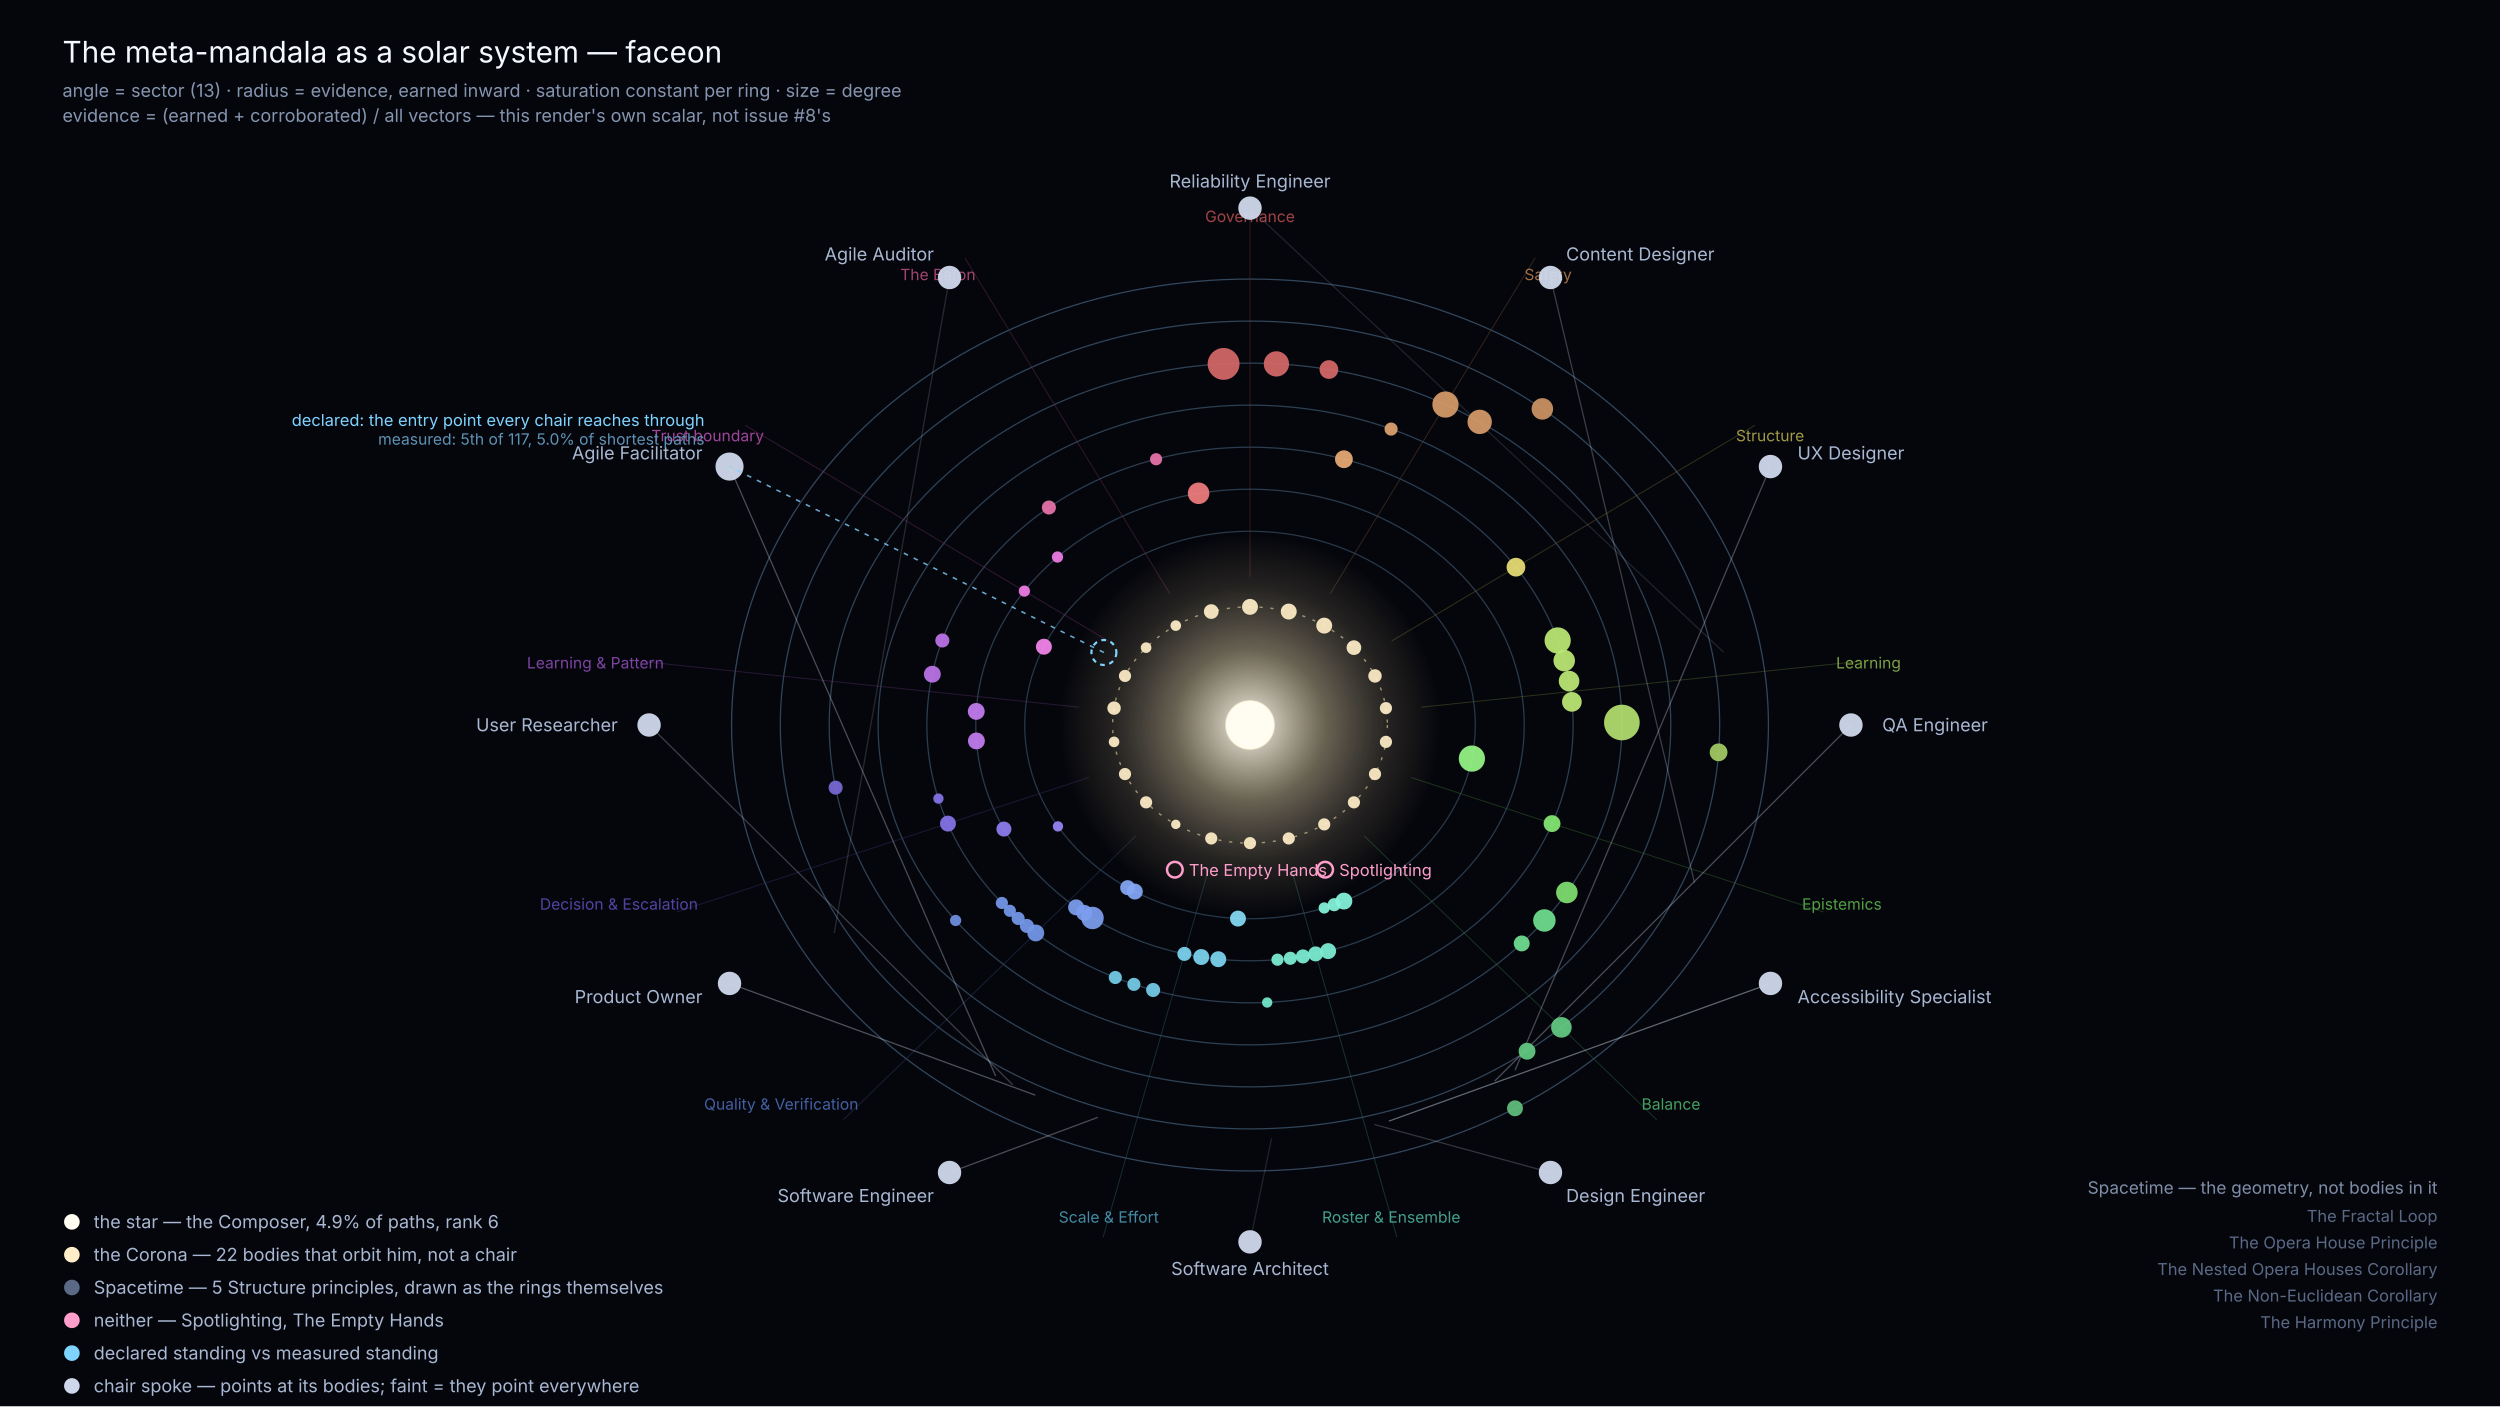
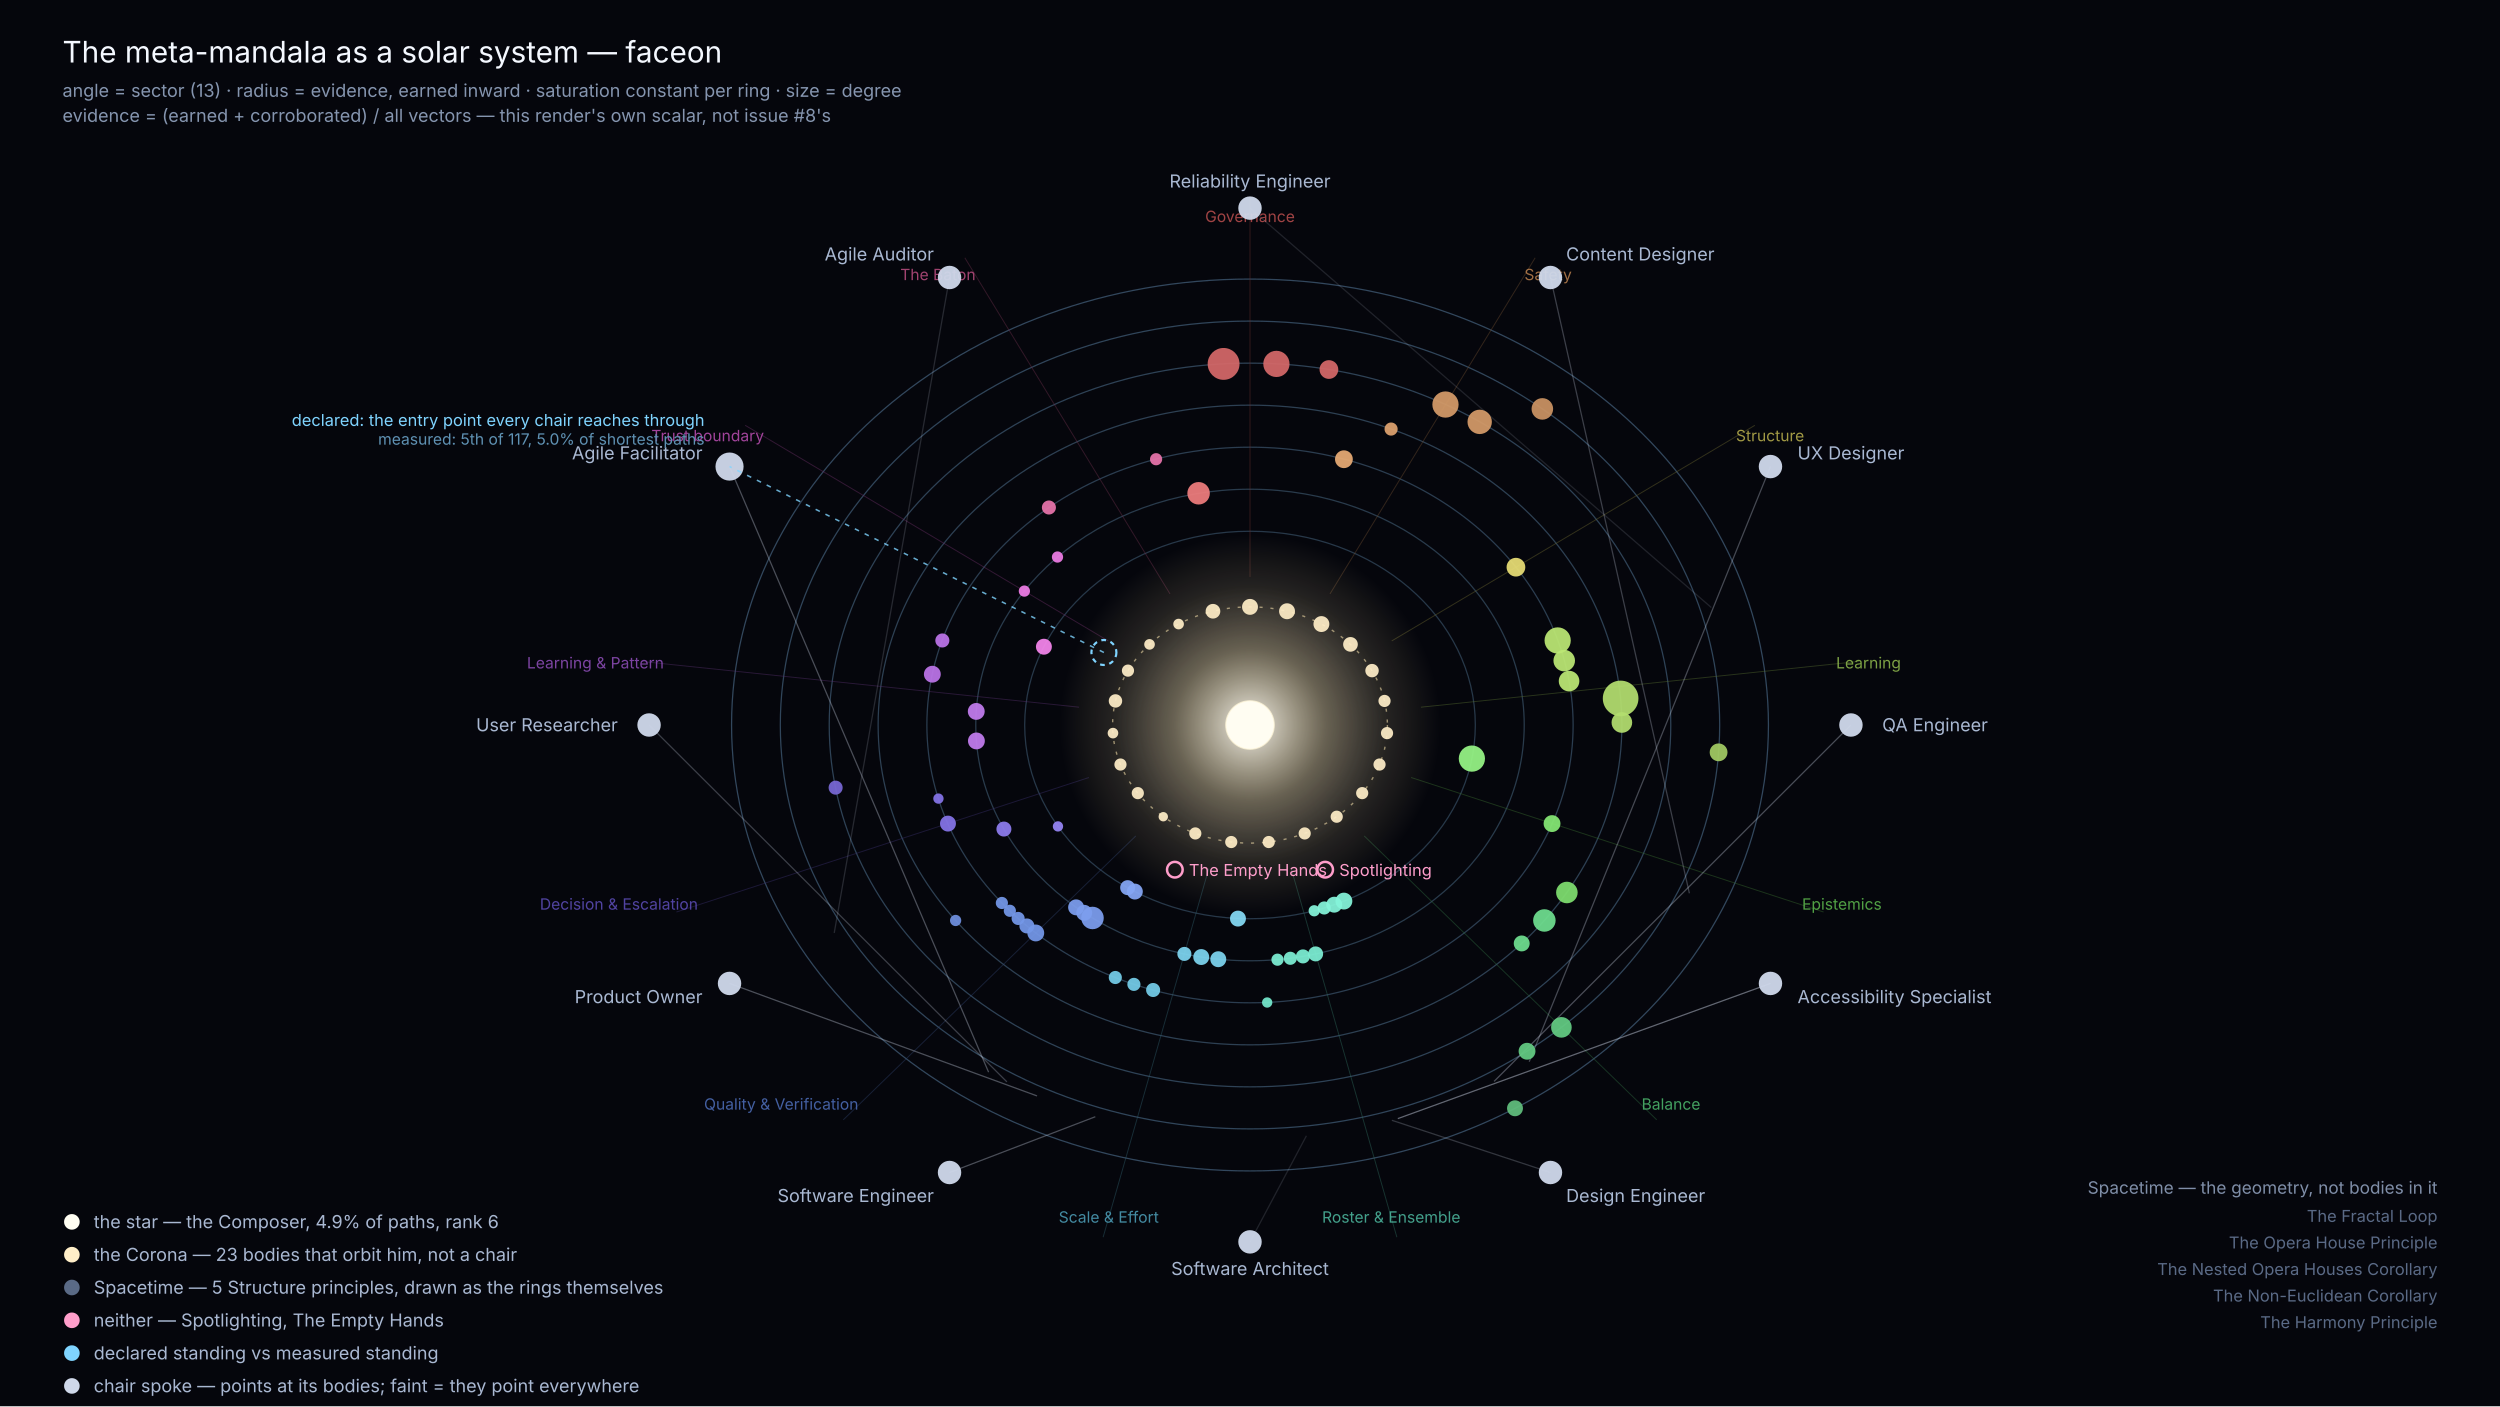
<svg xmlns="http://www.w3.org/2000/svg" width="1600" height="900" viewBox="0 0 1600 900" font-family="Inter, Helvetica, Arial, sans-serif">
  <defs>
    <radialGradient id="starGlow">
      <stop offset="0" stop-color="#fffdf4" stop-opacity=".95" />
      <stop offset=".55" stop-color="#ffeec0" stop-opacity=".35" />
      <stop offset="1" stop-color="#ffeec0" stop-opacity="0" />
    </radialGradient>
    <radialGradient id="coronaBand">
      <stop offset="0" stop-color="#ffe9b0" stop-opacity="0" />
      <stop offset=".72" stop-color="#ffe9b0" stop-opacity=".13" />
      <stop offset="1" stop-color="#ffe9b0" stop-opacity="0" />
    </radialGradient>
    <radialGradient id="vignette">
      <stop offset=".55" stop-color="#05070e" stop-opacity="0" />
      <stop offset="1" stop-color="#05070e" stop-opacity="0" />
    </radialGradient>
  </defs>
  <rect width="1600" height="900" fill="#05060c" />
  <g id="spacetime">
    <ellipse cx="800" cy="464" rx="144.2" ry="124.0" fill="none" stroke="hsl(210 30% 22%)" stroke-width="0.8" />
    <ellipse cx="800" cy="464" rx="175.5" ry="150.9" fill="none" stroke="hsl(210 30% 23%)" stroke-width="0.8" />
    <ellipse cx="800" cy="464" rx="206.8" ry="177.8" fill="none" stroke="hsl(210 30% 24%)" stroke-width="0.8" />
    <ellipse cx="800" cy="464" rx="238.0" ry="204.7" fill="none" stroke="hsl(210 30% 25%)" stroke-width="0.8" />
    <ellipse cx="800" cy="464" rx="269.3" ry="231.6" fill="none" stroke="hsl(210 30% 26%)" stroke-width="0.8" />
    <ellipse cx="800" cy="464" rx="300.6" ry="258.5" fill="none" stroke="hsl(210 30% 27%)" stroke-width="0.8" />
    <ellipse cx="800" cy="464" rx="331.8" ry="285.4" fill="none" stroke="hsl(210 30% 28%)" stroke-width="0.8" />
    <line x1="800.0" y1="369.2" x2="800.0" y2="126.4" stroke="hsl(0 40% 30%)" stroke-width=".6" opacity=".45" />
    <line x1="851.2" y1="380.1" x2="982.5" y2="165.0" stroke="hsl(28 40% 30%)" stroke-width=".6" opacity=".45" />
    <line x1="890.7" y1="410.2" x2="1123.1" y2="272.2" stroke="hsl(55 40% 30%)" stroke-width=".6" opacity=".45" />
    <line x1="909.4" y1="452.6" x2="1189.7" y2="423.3" stroke="hsl(83 40% 30%)" stroke-width=".6" opacity=".45" />
    <line x1="903.1" y1="497.6" x2="1167.1" y2="583.7" stroke="hsl(111 40% 30%)" stroke-width=".6" opacity=".45" />
    <line x1="873.1" y1="535.0" x2="1060.3" y2="716.7" stroke="hsl(138 40% 30%)" stroke-width=".6" opacity=".45" />
    <line x1="826.4" y1="556.0" x2="894.0" y2="791.8" stroke="hsl(166 40% 30%)" stroke-width=".6" opacity=".45" />
    <line x1="773.6" y1="556.0" x2="706.0" y2="791.8" stroke="hsl(194 40% 30%)" stroke-width=".6" opacity=".45" />
    <line x1="726.9" y1="535.0" x2="539.7" y2="716.7" stroke="hsl(222 40% 30%)" stroke-width=".6" opacity=".45" />
    <line x1="696.9" y1="497.6" x2="432.9" y2="583.7" stroke="hsl(249 40% 30%)" stroke-width=".6" opacity=".45" />
    <line x1="690.6" y1="452.6" x2="410.3" y2="423.3" stroke="hsl(277 40% 30%)" stroke-width=".6" opacity=".45" />
    <line x1="709.3" y1="410.2" x2="476.9" y2="272.2" stroke="hsl(305 40% 30%)" stroke-width=".6" opacity=".45" />
    <line x1="748.8" y1="380.1" x2="617.5" y2="165.0" stroke="hsl(332 40% 30%)" stroke-width=".6" opacity=".45" />
  </g>
  <rect width="1600" height="900" fill="url(#vignette)" />
  <g id="sectors">
    <text x="800.0" y="142.1" fill="hsl(0 45% 52%)" font-size="10" text-anchor="middle" opacity=".85">Governance</text>
    <text x="975.6" y="179.3" fill="hsl(28 45% 52%)" font-size="10" text-anchor="start" opacity=".85">Safety</text>
    <text x="1111.0" y="282.4" fill="hsl(55 45% 52%)" font-size="10" text-anchor="start" opacity=".85">Structure</text>
    <text x="1175.1" y="427.8" fill="hsl(83 45% 52%)" font-size="10" text-anchor="start" opacity=".85">Learning</text>
    <text x="1153.3" y="582.2" fill="hsl(111 45% 52%)" font-size="10" text-anchor="start" opacity=".85">Epistemics</text>
    <text x="1050.6" y="710.2" fill="hsl(138 45% 52%)" font-size="10" text-anchor="start" opacity=".85">Balance</text>
    <text x="890.4" y="782.5" fill="hsl(166 45% 52%)" font-size="10" text-anchor="middle" opacity=".85">Roster &amp; Ensemble</text>
    <text x="709.6" y="782.5" fill="hsl(194 45% 52%)" font-size="10" text-anchor="middle" opacity=".85">Scale &amp; Effort</text>
    <text x="549.4" y="710.2" fill="hsl(222 45% 52%)" font-size="10" text-anchor="end" opacity=".85">Quality &amp; Verification</text>
    <text x="446.7" y="582.2" fill="hsl(249 45% 52%)" font-size="10" text-anchor="end" opacity=".85">Decision &amp; Escalation</text>
    <text x="424.9" y="427.8" fill="hsl(277 45% 52%)" font-size="10" text-anchor="end" opacity=".85">Learning &amp; Pattern</text>
    <text x="489.0" y="282.4" fill="hsl(305 45% 52%)" font-size="10" text-anchor="end" opacity=".85">Trust boundary</text>
    <text x="624.4" y="179.3" fill="hsl(332 45% 52%)" font-size="10" text-anchor="end" opacity=".85">The Baton</text>
  </g>
  <circle cx="800" cy="464" r="121.942" fill="url(#coronaBand)" />
  <ellipse cx="800" cy="464" rx="87.942" ry="75.6" fill="none" stroke="#ffe9b0" stroke-width=".9" stroke-dasharray="2 5" opacity=".55" />
  <circle cx="800.0" cy="388.4" r="5.1" fill="#ffeec8" opacity=".92" />
-   <circle cx="824.8" cy="391.4" r="5.1" fill="#ffeec8" opacity=".92" />
-   <circle cx="847.5" cy="400.4" r="5.1" fill="#ffeec8" opacity=".92" />
-   <circle cx="866.5" cy="414.5" r="4.7" fill="#ffeec8" opacity=".92" />
-   <circle cx="880.0" cy="432.6" r="4.3" fill="#ffeec8" opacity=".92" />
-   <circle cx="887.0" cy="453.2" r="3.9" fill="#ffeec8" opacity=".92" />
-   <circle cx="887.0" cy="474.8" r="3.9" fill="#ffeec8" opacity=".92" />
-   <circle cx="880.0" cy="495.4" r="3.9" fill="#ffeec8" opacity=".92" />
-   <circle cx="866.5" cy="513.5" r="3.9" fill="#ffeec8" opacity=".92" />
-   <circle cx="847.5" cy="527.6" r="3.9" fill="#ffeec8" opacity=".92" />
-   <circle cx="824.8" cy="536.6" r="3.9" fill="#ffeec8" opacity=".92" />
-   <circle cx="800.0" cy="539.6" r="3.9" fill="#ffeec8" opacity=".92" />
-   <circle cx="775.2" cy="536.6" r="3.9" fill="#ffeec8" opacity=".92" />
-   <circle cx="752.5" cy="527.6" r="3.0" fill="#ffeec8" opacity=".92" />
-   <circle cx="733.5" cy="513.5" r="3.9" fill="#ffeec8" opacity=".92" />
-   <circle cx="720.0" cy="495.4" r="3.9" fill="#ffeec8" opacity=".92" />
-   <circle cx="713.0" cy="474.8" r="3.4" fill="#ffeec8" opacity=".92" />
-   <circle cx="713.0" cy="453.2" r="4.3" fill="#ffeec8" opacity=".92" />
-   <circle cx="720.0" cy="432.6" r="3.9" fill="#ffeec8" opacity=".92" />
-   <circle cx="733.5" cy="414.5" r="3.4" fill="#ffeec8" opacity=".92" />
-   <circle cx="752.5" cy="400.4" r="3.4" fill="#ffeec8" opacity=".92" />
-   <circle cx="775.2" cy="391.4" r="4.7" fill="#ffeec8" opacity=".92" />
+   <circle cx="823.7" cy="391.2" r="5.1" fill="#ffeec8" opacity=".92" />
+   <circle cx="845.7" cy="399.4" r="5.1" fill="#ffeec8" opacity=".92" />
+   <circle cx="864.3" cy="412.4" r="4.7" fill="#ffeec8" opacity=".92" />
+   <circle cx="878.1" cy="429.2" r="4.3" fill="#ffeec8" opacity=".92" />
+   <circle cx="886.1" cy="448.6" r="3.9" fill="#ffeec8" opacity=".92" />
+   <circle cx="887.7" cy="469.2" r="3.9" fill="#ffeec8" opacity=".92" />
+   <circle cx="882.9" cy="489.3" r="3.9" fill="#ffeec8" opacity=".92" />
+   <circle cx="871.8" cy="507.6" r="3.9" fill="#ffeec8" opacity=".92" />
+   <circle cx="855.5" cy="522.7" r="3.9" fill="#ffeec8" opacity=".92" />
+   <circle cx="835.0" cy="533.4" r="3.9" fill="#ffeec8" opacity=".92" />
+   <circle cx="812.0" cy="538.9" r="3.9" fill="#ffeec8" opacity=".92" />
+   <circle cx="788.0" cy="538.9" r="3.9" fill="#ffeec8" opacity=".92" />
+   <circle cx="765.0" cy="533.4" r="3.9" fill="#ffeec8" opacity=".92" />
+   <circle cx="744.5" cy="522.7" r="3.0" fill="#ffeec8" opacity=".92" />
+   <circle cx="728.2" cy="507.6" r="3.9" fill="#ffeec8" opacity=".92" />
+   <circle cx="717.1" cy="489.3" r="3.9" fill="#ffeec8" opacity=".92" />
+   <circle cx="712.3" cy="469.2" r="3.4" fill="#ffeec8" opacity=".92" />
+   <circle cx="713.9" cy="448.6" r="4.3" fill="#ffeec8" opacity=".92" />
+   <circle cx="721.9" cy="429.2" r="3.9" fill="#ffeec8" opacity=".92" />
+   <circle cx="735.7" cy="412.4" r="3.4" fill="#ffeec8" opacity=".92" />
+   <circle cx="754.3" cy="399.4" r="3.4" fill="#ffeec8" opacity=".92" />
+   <circle cx="776.3" cy="391.2" r="4.7" fill="#ffeec8" opacity=".92" />
  <circle cx="800" cy="464" r="88" fill="url(#starGlow)" />
  <circle cx="800" cy="464" r="15.5" fill="#fffdf2" />
  <circle cx="800" cy="464" r="15.5" fill="none" stroke="#fff6d8" stroke-width=".8" opacity=".7" />
  <circle cx="466.9" cy="298.6" r="9" fill="#cfd8ea" opacity=".95" />
  <text x="449.6" y="294.0" fill="#a9b8d2" font-size="11.5" text-anchor="end">Agile Facilitator</text>
-   <line x1="466.9" y1="298.6" x2="637.2" y2="688.7" stroke="#cfd8ea" stroke-width=".8" opacity="0.34" />
+   <line x1="466.9" y1="298.6" x2="632.7" y2="686.2" stroke="#cfd8ea" stroke-width=".8" opacity="0.34" />
  <circle cx="607.7" cy="177.6" r="7.5" fill="#cfd8ea" opacity=".95" />
  <text x="597.7" y="166.7" fill="#a9b8d2" font-size="11.5" text-anchor="end">Agile Auditor</text>
  <line x1="607.7" y1="177.6" x2="533.9" y2="597.1" stroke="#cfd8ea" stroke-width=".8" opacity="0.17" />
  <circle cx="1184.6" cy="464.0" r="7.5" fill="#cfd8ea" opacity=".95" />
  <text x="1204.6" y="468.0" fill="#a9b8d2" font-size="11.5" text-anchor="start">QA Engineer</text>
-   <line x1="1184.6" y1="464.0" x2="956.6" y2="691.9" stroke="#cfd8ea" stroke-width=".8" opacity="0.35" />
+   <line x1="1184.6" y1="464.0" x2="956.2" y2="692.1" stroke="#cfd8ea" stroke-width=".8" opacity="0.34" />
  <circle cx="1133.1" cy="629.4" r="7.5" fill="#cfd8ea" opacity=".95" />
  <text x="1150.4" y="642.0" fill="#a9b8d2" font-size="11.5" text-anchor="start">Accessibility Specialist</text>
-   <line x1="1133.1" y1="629.4" x2="888.9" y2="717.5" stroke="#cfd8ea" stroke-width=".8" opacity="0.46" />
+   <line x1="1133.1" y1="629.4" x2="894.6" y2="715.9" stroke="#cfd8ea" stroke-width=".8" opacity="0.46" />
  <circle cx="1133.1" cy="298.6" r="7.5" fill="#cfd8ea" opacity=".95" />
  <text x="1150.4" y="294.0" fill="#a9b8d2" font-size="11.5" text-anchor="start">UX Designer</text>
-   <line x1="1133.1" y1="298.6" x2="969.6" y2="685.0" stroke="#cfd8ea" stroke-width=".8" opacity="0.33" />
+   <line x1="1133.1" y1="298.6" x2="978.7" y2="679.5" stroke="#cfd8ea" stroke-width=".8" opacity="0.32" />
  <circle cx="992.3" cy="177.6" r="7.5" fill="#cfd8ea" opacity=".95" />
  <text x="1002.3" y="166.7" fill="#a9b8d2" font-size="11.5" text-anchor="start">Content Designer</text>
-   <line x1="992.3" y1="177.6" x2="1084.5" y2="565.0" stroke="#cfd8ea" stroke-width=".8" opacity="0.27" />
+   <line x1="992.3" y1="177.6" x2="1081.2" y2="571.7" stroke="#cfd8ea" stroke-width=".8" opacity="0.27" />
  <circle cx="992.3" cy="750.4" r="7.5" fill="#cfd8ea" opacity=".95" />
  <text x="1002.3" y="769.3" fill="#a9b8d2" font-size="11.5" text-anchor="start">Design Engineer</text>
-   <line x1="992.3" y1="750.4" x2="879.6" y2="719.7" stroke="#cfd8ea" stroke-width=".8" opacity="0.23" />
+   <line x1="992.3" y1="750.4" x2="890.8" y2="717.0" stroke="#cfd8ea" stroke-width=".8" opacity="0.23" />
  <circle cx="466.9" cy="629.4" r="7.5" fill="#cfd8ea" opacity=".95" />
  <text x="449.6" y="642.0" fill="#a9b8d2" font-size="11.5" text-anchor="end">Product Owner</text>
-   <line x1="466.9" y1="629.4" x2="662.6" y2="700.9" stroke="#cfd8ea" stroke-width=".8" opacity="0.36" />
+   <line x1="466.9" y1="629.4" x2="663.7" y2="701.4" stroke="#cfd8ea" stroke-width=".8" opacity="0.35" />
  <circle cx="415.4" cy="464.0" r="7.5" fill="#cfd8ea" opacity=".95" />
  <text x="395.4" y="468.0" fill="#a9b8d2" font-size="11.5" text-anchor="end">User Researcher</text>
-   <line x1="415.4" y1="464.0" x2="648.2" y2="694.3" stroke="#cfd8ea" stroke-width=".8" opacity="0.27" />
+   <line x1="415.4" y1="464.0" x2="644.4" y2="692.4" stroke="#cfd8ea" stroke-width=".8" opacity="0.27" />
  <circle cx="607.7" cy="750.4" r="7.5" fill="#cfd8ea" opacity=".95" />
  <text x="597.7" y="769.3" fill="#a9b8d2" font-size="11.5" text-anchor="end">Software Engineer</text>
-   <line x1="607.7" y1="750.4" x2="702.6" y2="715.1" stroke="#cfd8ea" stroke-width=".8" opacity="0.34" />
+   <line x1="607.7" y1="750.4" x2="701.0" y2="714.7" stroke="#cfd8ea" stroke-width=".8" opacity="0.34" />
  <circle cx="800.0" cy="794.8" r="7.5" fill="#cfd8ea" opacity=".95" />
  <text x="800.0" y="816.0" fill="#a9b8d2" font-size="11.5" text-anchor="middle">Software Architect</text>
-   <line x1="800.0" y1="794.8" x2="813.8" y2="728.5" stroke="#cfd8ea" stroke-width=".8" opacity="0.14" />
+   <line x1="800.0" y1="794.8" x2="836.1" y2="726.9" stroke="#cfd8ea" stroke-width=".8" opacity="0.14" />
  <circle cx="800.0" cy="133.2" r="7.5" fill="#cfd8ea" opacity=".95" />
  <text x="800.0" y="120.0" fill="#a9b8d2" font-size="11.5" text-anchor="middle">Reliability Engineer</text>
-   <line x1="800.0" y1="133.2" x2="1103.0" y2="417.3" stroke="#cfd8ea" stroke-width=".8" opacity="0.14" />
-   <circle cx="816.9" cy="232.9" r="8.1" fill="hsl(0 56% 62%)" opacity=".93" />
-   <circle cx="767.1" cy="315.7" r="6.9" fill="hsl(0 77% 71%)" opacity=".93" />
+   <line x1="800.0" y1="133.2" x2="1095.2" y2="388.8" stroke="#cfd8ea" stroke-width=".8" opacity="0.14" />
+   <circle cx="816.9" cy="232.9" r="8.4" fill="hsl(0 56% 62%)" opacity=".93" />
+   <circle cx="767.1" cy="315.7" r="7.2" fill="hsl(0 77% 71%)" opacity=".93" />
  <circle cx="850.5" cy="236.5" r="6.0" fill="hsl(0 56% 62%)" opacity=".93" />
  <circle cx="783.1" cy="232.9" r="10.2" fill="hsl(0 56% 62%)" opacity=".93" />
  <circle cx="987.1" cy="261.7" r="6.9" fill="hsl(28 49% 59%)" opacity=".93" />
  <circle cx="860.1" cy="293.9" r="5.7" fill="hsl(28 70% 68%)" opacity=".93" />
  <circle cx="947.0" cy="270.0" r="7.8" fill="hsl(28 56% 62%)" opacity=".93" />
  <circle cx="925.1" cy="258.9" r="8.4" fill="hsl(28 56% 62%)" opacity=".93" />
  <circle cx="890.3" cy="274.6" r="4.2" fill="hsl(28 63% 65%)" opacity=".93" />
  <circle cx="970.2" cy="363.0" r="6.0" fill="hsl(55 70% 68%)" opacity=".93" />
  <circle cx="1001.1" cy="422.8" r="6.9" fill="hsl(83 70% 68%)" opacity=".93" />
-   <circle cx="1006.0" cy="449.2" r="6.3" fill="hsl(83 70% 68%)" opacity=".93" />
-   <circle cx="1038.0" cy="462.4" r="11.4" fill="hsl(83 63% 65%)" opacity=".93" />
+   <circle cx="1038.0" cy="462.4" r="6.6" fill="hsl(83 63% 65%)" opacity=".93" />
+   <circle cx="1037.2" cy="447.0" r="11.4" fill="hsl(83 63% 65%)" opacity=".93" />
  <circle cx="996.9" cy="409.9" r="8.4" fill="hsl(83 70% 68%)" opacity=".93" />
  <circle cx="1099.9" cy="481.5" r="5.7" fill="hsl(83 49% 59%)" opacity=".93" />
  <circle cx="1004.2" cy="435.9" r="6.6" fill="hsl(83 70% 68%)" opacity=".93" />
  <circle cx="993.3" cy="527.1" r="5.4" fill="hsl(111 70% 68%)" opacity=".93" />
  <circle cx="1002.8" cy="571.2" r="6.9" fill="hsl(111 63% 65%)" opacity=".93" />
  <circle cx="942.0" cy="485.5" r="8.4" fill="hsl(111 84% 74%)" opacity=".93" />
  <circle cx="988.4" cy="589.1" r="7.2" fill="hsl(138 63% 65%)" opacity=".93" />
  <circle cx="973.9" cy="603.8" r="5.1" fill="hsl(138 63% 65%)" opacity=".93" />
  <circle cx="977.3" cy="672.8" r="5.4" fill="hsl(138 49% 59%)" opacity=".93" />
  <circle cx="999.3" cy="657.5" r="6.6" fill="hsl(138 49% 59%)" opacity=".93" />
  <circle cx="969.6" cy="709.3" r="5.1" fill="hsl(138 42% 56%)" opacity=".93" />
  <circle cx="842.0" cy="610.5" r="4.8" fill="hsl(166 77% 71%)" opacity=".93" />
  <circle cx="860.1" cy="576.7" r="5.4" fill="hsl(166 84% 74%)" opacity=".93" />
  <circle cx="833.9" cy="612.1" r="4.5" fill="hsl(166 77% 71%)" opacity=".93" />
  <circle cx="811.0" cy="641.6" r="3.3" fill="hsl(166 70% 68%)" opacity=".93" />
-   <circle cx="850.0" cy="608.7" r="5.1" fill="hsl(166 77% 71%)" opacity=".93" />
-   <circle cx="853.9" cy="579.0" r="4.2" fill="hsl(166 84% 74%)" opacity=".93" />
-   <circle cx="847.5" cy="581.1" r="3.6" fill="hsl(166 84% 74%)" opacity=".93" />
+   <circle cx="853.9" cy="579.0" r="5.1" fill="hsl(166 84% 74%)" opacity=".93" />
+   <circle cx="847.5" cy="581.1" r="4.2" fill="hsl(166 84% 74%)" opacity=".93" />
+   <circle cx="841.1" cy="582.9" r="3.6" fill="hsl(166 84% 74%)" opacity=".93" />
  <circle cx="825.8" cy="613.3" r="4.2" fill="hsl(166 77% 71%)" opacity=".93" />
  <circle cx="817.6" cy="614.2" r="3.9" fill="hsl(166 77% 71%)" opacity=".93" />
  <circle cx="779.7" cy="613.9" r="5.1" fill="hsl(194 77% 71%)" opacity=".93" />
  <circle cx="792.3" cy="587.9" r="5.1" fill="hsl(194 84% 74%)" opacity=".93" />
  <circle cx="738.0" cy="633.6" r="4.5" fill="hsl(194 70% 68%)" opacity=".93" />
  <circle cx="758.0" cy="610.5" r="4.5" fill="hsl(194 77% 71%)" opacity=".93" />
  <circle cx="768.8" cy="612.5" r="5.1" fill="hsl(194 77% 71%)" opacity=".93" />
  <circle cx="725.7" cy="630.0" r="4.2" fill="hsl(194 70% 68%)" opacity=".93" />
  <circle cx="713.8" cy="625.6" r="4.2" fill="hsl(194 70% 68%)" opacity=".93" />
  <circle cx="693.9" cy="584.2" r="5.1" fill="hsl(222 77% 71%)" opacity=".93" />
  <circle cx="699.2" cy="587.5" r="7.2" fill="hsl(222 77% 71%)" opacity=".93" />
  <circle cx="662.9" cy="597.1" r="5.4" fill="hsl(222 70% 68%)" opacity=".93" />
-   <circle cx="657.2" cy="592.6" r="4.5" fill="hsl(222 70% 68%)" opacity=".93" />
+   <circle cx="657.2" cy="592.6" r="4.8" fill="hsl(222 70% 68%)" opacity=".93" />
  <circle cx="646.3" cy="582.9" r="3.9" fill="hsl(222 70% 68%)" opacity=".93" />
  <circle cx="726.3" cy="570.6" r="5.1" fill="hsl(222 84% 74%)" opacity=".93" />
  <circle cx="611.6" cy="589.1" r="3.6" fill="hsl(222 63% 65%)" opacity=".93" />
  <circle cx="688.7" cy="580.7" r="5.1" fill="hsl(222 77% 71%)" opacity=".93" />
  <circle cx="721.7" cy="568.1" r="4.8" fill="hsl(222 84% 74%)" opacity=".93" />
  <circle cx="641.2" cy="577.9" r="3.9" fill="hsl(222 70% 68%)" opacity=".93" />
  <circle cx="651.6" cy="587.8" r="4.2" fill="hsl(222 70% 68%)" opacity=".93" />
  <circle cx="534.8" cy="504.1" r="4.5" fill="hsl(249 56% 62%)" opacity=".93" />
  <circle cx="677.1" cy="528.9" r="3.3" fill="hsl(249 84% 74%)" opacity=".93" />
  <circle cx="606.7" cy="527.1" r="5.1" fill="hsl(249 70% 68%)" opacity=".93" />
  <circle cx="642.5" cy="530.6" r="4.8" fill="hsl(249 77% 71%)" opacity=".93" />
  <circle cx="600.6" cy="511.1" r="3.3" fill="hsl(249 70% 68%)" opacity=".93" />
  <circle cx="603.1" cy="409.9" r="4.5" fill="hsl(277 70% 68%)" opacity=".93" />
  <circle cx="596.7" cy="431.5" r="5.4" fill="hsl(277 70% 68%)" opacity=".93" />
  <circle cx="624.9" cy="474.2" r="5.4" fill="hsl(277 77% 71%)" opacity=".93" />
  <circle cx="624.8" cy="455.3" r="5.4" fill="hsl(277 77% 71%)" opacity=".93" />
  <circle cx="655.6" cy="378.3" r="3.6" fill="hsl(305 77% 71%)" opacity=".93" />
  <circle cx="668.1" cy="413.9" r="5.1" fill="hsl(305 84% 74%)" opacity=".93" />
  <circle cx="676.8" cy="356.5" r="3.6" fill="hsl(305 77% 71%)" opacity=".93" />
  <circle cx="671.3" cy="324.8" r="4.5" fill="hsl(332 70% 68%)" opacity=".93" />
  <circle cx="739.9" cy="293.9" r="3.9" fill="hsl(332 70% 68%)" opacity=".93" />
  <circle cx="848.1" cy="556.6" r="5" fill="none" stroke="#ff9ecb" stroke-width="1.6" />
  <text x="857.1" y="560.6" fill="#ff9ecb" font-size="10.5">Spotlighting</text>
  <circle cx="751.9" cy="556.6" r="5" fill="none" stroke="#ff9ecb" stroke-width="1.6" />
  <text x="760.9" y="560.6" fill="#ff9ecb" font-size="10.5">The Empty Hands</text>
  <line x1="706.5" y1="417.6" x2="466.9" y2="298.6" stroke="#7fd4ff" stroke-width="1" stroke-dasharray="3 4" opacity=".8" />
  <circle cx="706.5" cy="417.6" r="8" fill="none" stroke="#7fd4ff" stroke-width="1.4" stroke-dasharray="3 3" />
  <text x="450.9" y="272.6" fill="#7fd4ff" font-size="10.5" text-anchor="end">declared: the entry point every chair reaches through</text>
  <text x="450.9" y="284.6" fill="#5f92b4" font-size="10" text-anchor="end">measured: 5th of 117, 5.0% of shortest paths</text>
  <text x="40" y="40" fill="#f4f8ff" font-size="19">The meta-mandala as a solar system — faceon</text>
  <text x="40" y="62" fill="#8595af" font-size="11.5">angle = sector (13) · radius = evidence, earned inward · saturation constant per ring · size = degree</text>
  <text x="40" y="78" fill="#8595af" font-size="11.5">evidence = (earned + corroborated) / all vectors — this render's own scalar, not issue #8's</text>
  <circle cx="46" cy="782" r="5" fill="#fffdf2" />
  <text x="60" y="786" fill="#a9b8d2" font-size="11.5">the star — the Composer, 4.9% of paths, rank 6</text>
  <circle cx="46" cy="803" r="5" fill="#ffeec8" />
-   <text x="60" y="807" fill="#a9b8d2" font-size="11.5">the Corona — 22 bodies that orbit him, not a chair</text>
+   <text x="60" y="807" fill="#a9b8d2" font-size="11.5">the Corona — 23 bodies that orbit him, not a chair</text>
  <circle cx="46" cy="824" r="5" fill="#5a6a86" />
  <text x="60" y="828" fill="#a9b8d2" font-size="11.5">Spacetime — 5 Structure principles, drawn as the rings themselves</text>
  <circle cx="46" cy="845" r="5" fill="#ff9ecb" />
  <text x="60" y="849" fill="#a9b8d2" font-size="11.5">neither — Spotlighting, The Empty Hands</text>
  <circle cx="46" cy="866" r="5" fill="#7fd4ff" />
  <text x="60" y="870" fill="#a9b8d2" font-size="11.5">declared standing vs measured standing</text>
  <circle cx="46" cy="887" r="5" fill="#cfd8ea" />
  <text x="60" y="891" fill="#a9b8d2" font-size="11.5">chair spoke — points at its bodies; faint = they point everywhere</text>
  <text x="1560" y="782" fill="#5a6a86" font-size="10.5" text-anchor="end">The Fractal Loop</text>
  <text x="1560" y="799" fill="#5a6a86" font-size="10.5" text-anchor="end">The Opera House Principle</text>
  <text x="1560" y="816" fill="#5a6a86" font-size="10.5" text-anchor="end">The Nested Opera Houses Corollary</text>
  <text x="1560" y="833" fill="#5a6a86" font-size="10.5" text-anchor="end">The Non-Euclidean Corollary</text>
  <text x="1560" y="850" fill="#5a6a86" font-size="10.5" text-anchor="end">The Harmony Principle</text>
  <text x="1560" y="764" fill="#7f8ea8" font-size="11" text-anchor="end">Spacetime — the geometry, not bodies in it</text>
</svg>
